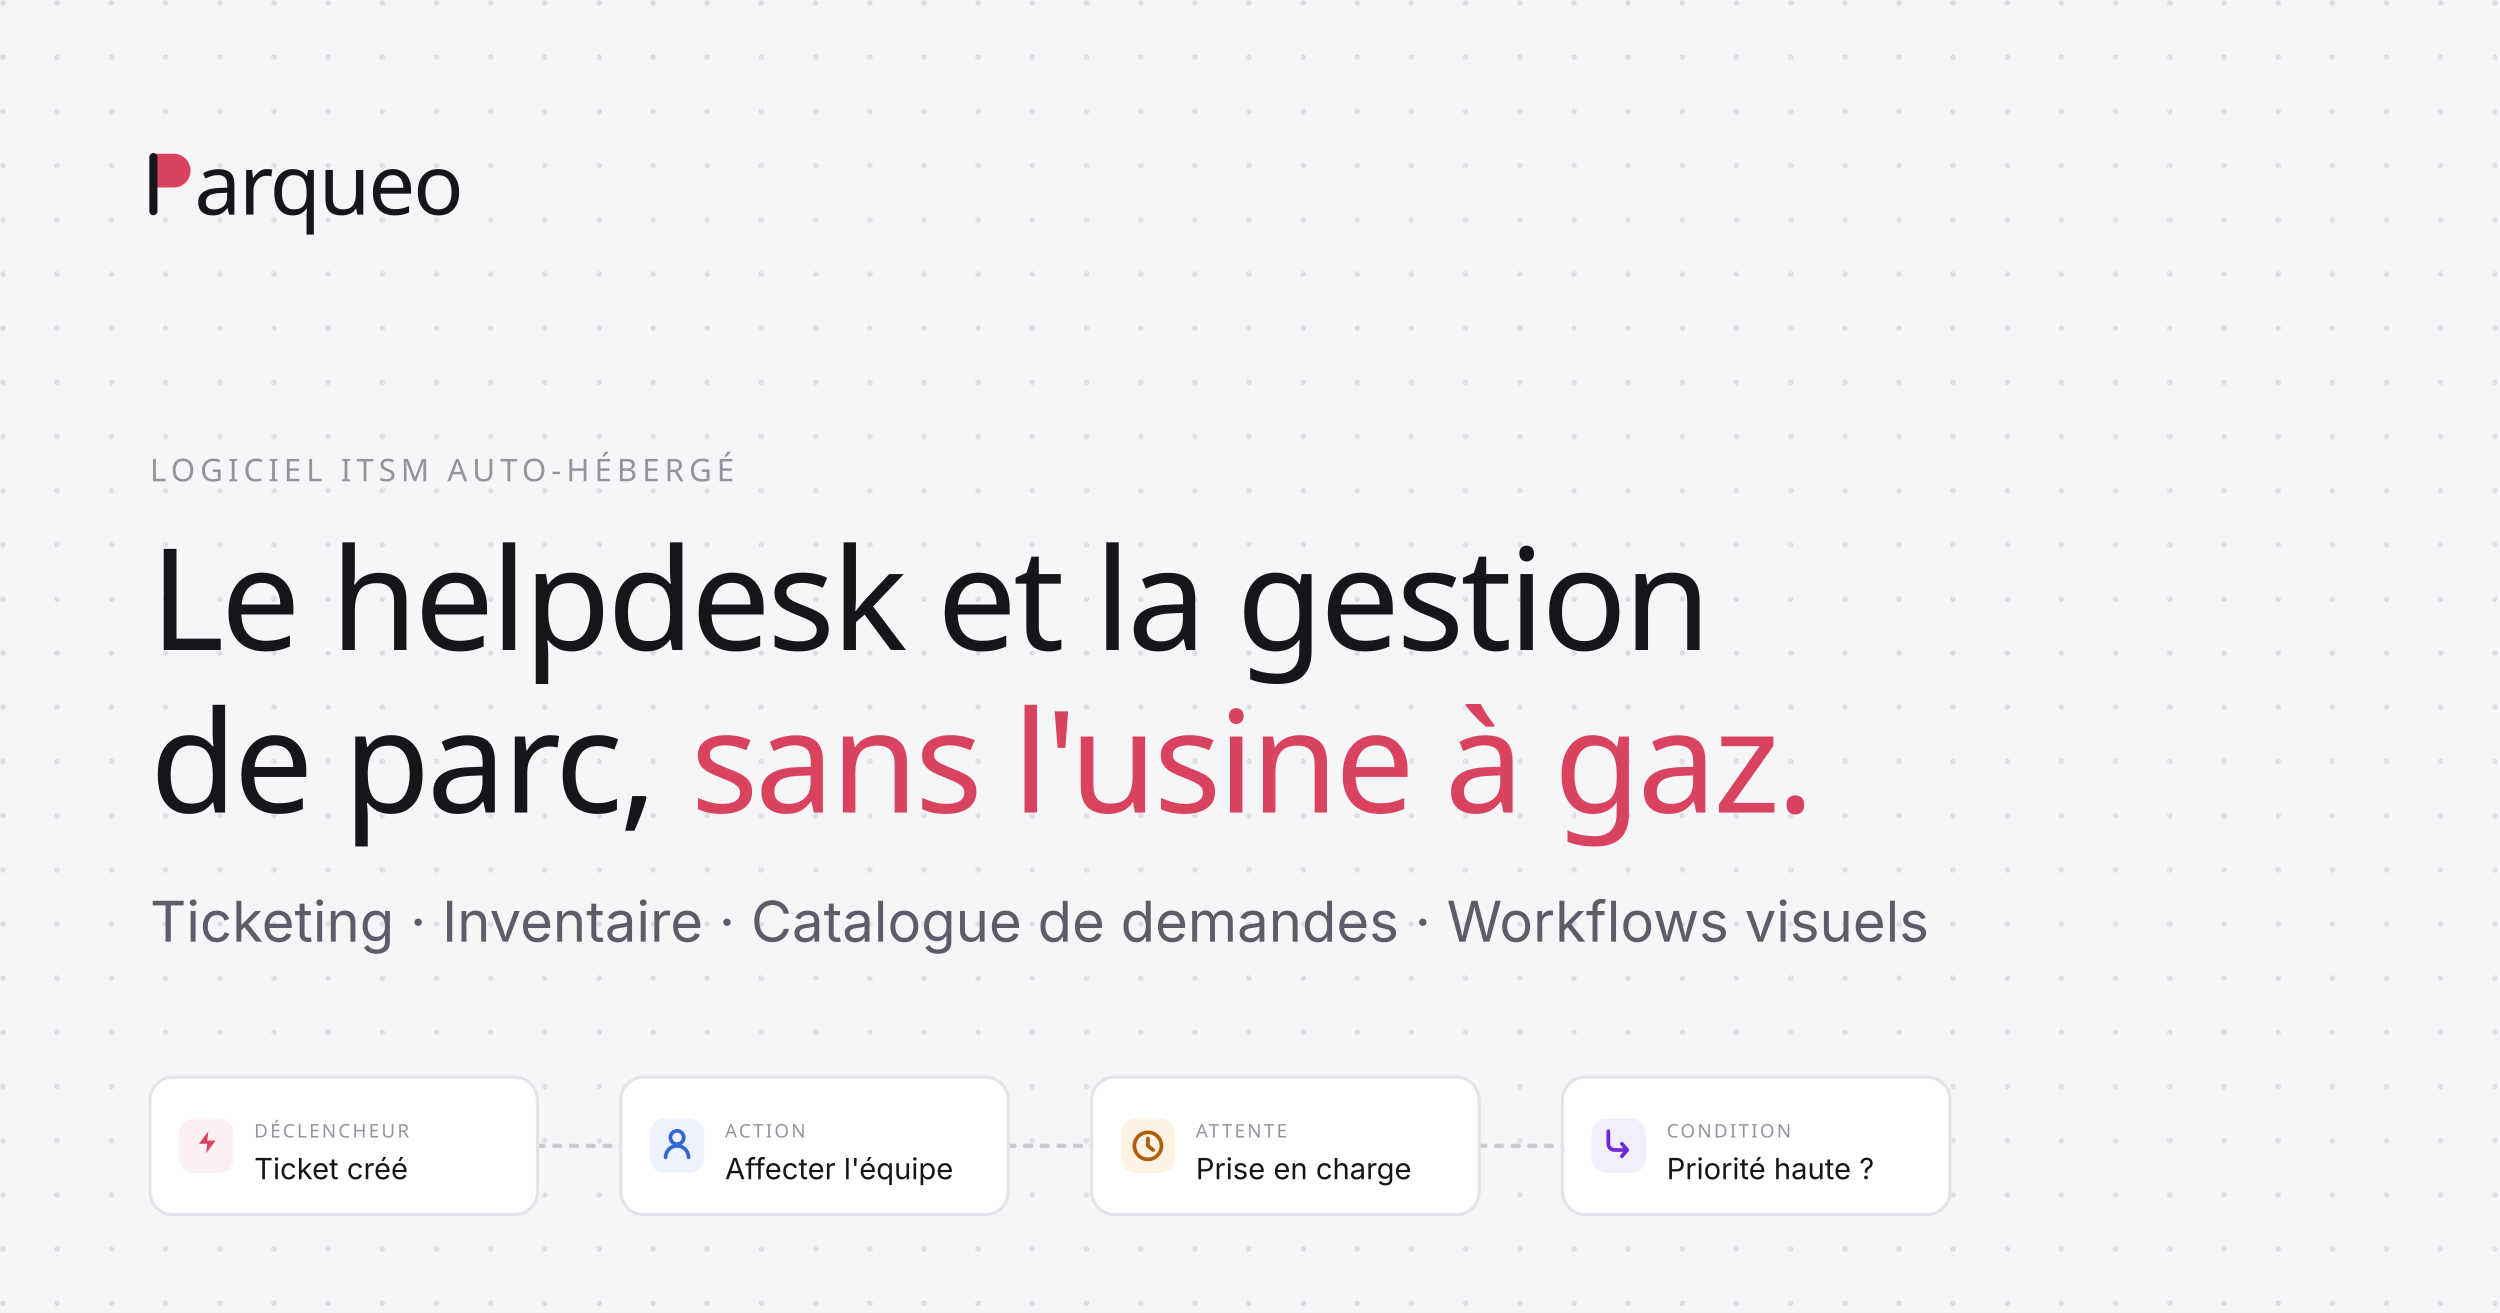
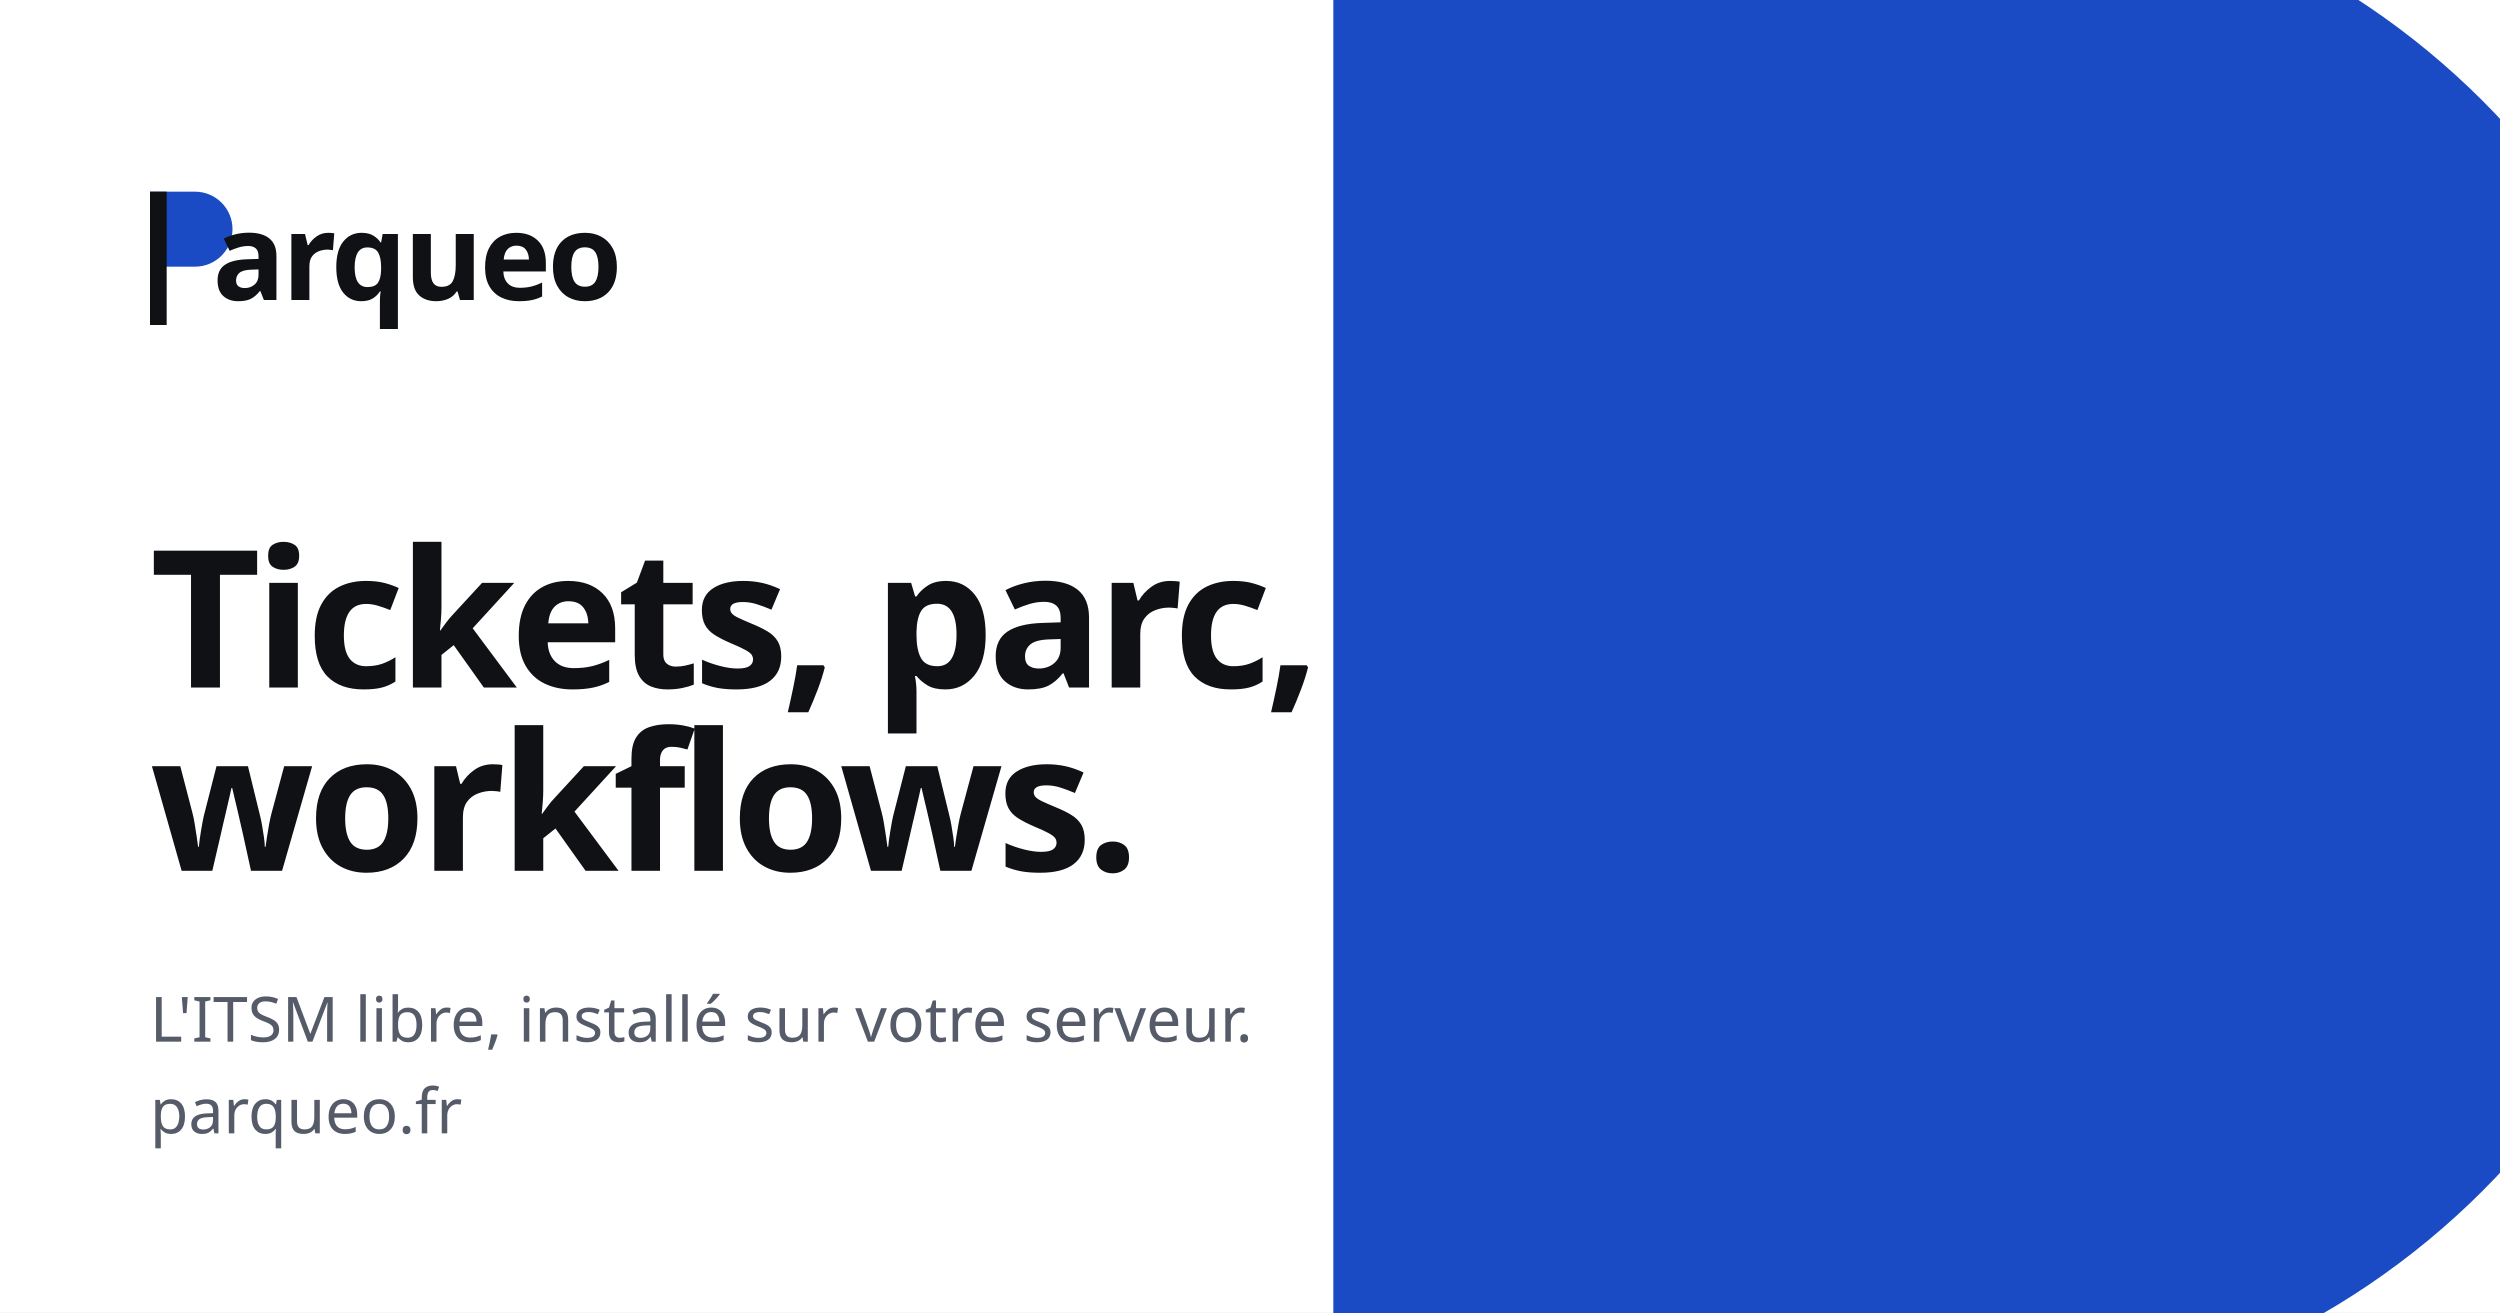
<svg xmlns="http://www.w3.org/2000/svg" width="1200" height="630" viewBox="0 0 1200 630">
-   <defs>
-     <pattern id="dots" width="26" height="26" patternUnits="userSpaceOnUse">
-       <circle cx="1.5" cy="1.5" r="1.3" fill="#dadae1" />
-     </pattern>
-   </defs>
-   <rect width="1200" height="630" fill="#f6f6f8" />
-   <rect width="1200" height="630" fill="url(#dots)" />
-   <g transform="translate(62.27 68.93) scale(1.6222)">
-     <path d="M7 3h6a5 5 0 0 1 0 10H7z" fill="#d9435f" />
-     <path d="M7 4v16" stroke="#15151b" stroke-width="2.4" stroke-linecap="round" />
+   <style>
+     @font-face { font-family: 'Overpass'; src: url(fonts/overpass.woff2) format('woff2'); font-weight: 100 900; }
+     text { font-family: 'Overpass', system-ui, sans-serif; }
+   </style>
+   <rect width="1200" height="630" fill="#ffffff" />
+   <path d="M640 -60 H930 A370 370 0 0 1 930 680 H640 Z" fill="#1a4bc4" />
+   <g transform="translate(72 92)">
+     <path d="M0 0h24a20 20 0 0 1 0 40H0z" fill="#1a4bc4" transform="scale(.9)" />
+     <rect x="0" y="0" width="8" height="64" fill="#0f1115" />
+     <text fill="#0f1115" x="30" y="52" font-size="58" font-weight="800" letter-spacing="-1.7">arqueo</text>
  </g>
-   <text x="93.3" y="103" font-family="Archivo SemiBold" font-size="40" letter-spacing="-1" fill="#15151b">arqueo</text>
-   <text x="72" y="231" font-family="IBM Plex Mono Medium" font-size="15" letter-spacing="2.4" fill="#93939f">LOGICIEL ITSM AUTO-HÉBERGÉ</text>
-   <text x="72" y="312" font-family="Archivo SemiBold" font-size="68" letter-spacing="-1.7" fill="#15151b">Le helpdesk et la gestion</text>
-   <text x="72" y="390" font-family="Archivo SemiBold" font-size="68" letter-spacing="-1.7" fill="#15151b">de parc, <tspan fill="#d9435f">sans l'usine à gaz.</tspan>
-   </text>
-   <text x="72" y="452" font-family="Inter" font-size="27" fill="#5d5d69">Ticketing · Inventaire · Catalogue de demandes · Workflows visuels</text>
-   <g stroke="#c9c9d3" stroke-width="2" stroke-dasharray="3 5" stroke-linecap="round">
-     <line x1="258" y1="550" x2="298" y2="550" />
-     <line x1="484" y1="550" x2="524" y2="550" />
-     <line x1="710" y1="550" x2="750" y2="550" />
-   </g>
-   <g>
-     <rect x="72" y="517" width="186" height="66" rx="11" fill="#ffffff" stroke="#e3e3e9" stroke-width="1.5" />
-     <rect x="86" y="537" width="26" height="26" rx="7" fill="#fdf0f2" />
-     <path d="M100 543l-4.5 6h4l-.5 4.5 4.5-6h-4z" fill="#d9435f" />
-     <text x="122" y="546" font-family="IBM Plex Mono Medium" font-size="9" letter-spacing="1.1" fill="#93939f">DÉCLENCHEUR</text>
-     <text x="122" y="566" font-family="Inter" font-size="14" fill="#15151b">Ticket créé</text>
-   </g>
-   <g>
-     <rect x="298" y="517" width="186" height="66" rx="11" fill="#ffffff" stroke="#e3e3e9" stroke-width="1.5" />
-     <rect x="312" y="537" width="26" height="26" rx="7" fill="#edf2fc" />
-     <circle cx="325" cy="546" r="3.2" fill="none" stroke="#3467d6" stroke-width="1.8" />
-     <path d="M319.5 555.5a5.5 5.5 0 0 1 11 0" fill="none" stroke="#3467d6" stroke-width="1.8" stroke-linecap="round" />
-     <text x="348" y="546" font-family="IBM Plex Mono Medium" font-size="9" letter-spacing="1.1" fill="#93939f">ACTION</text>
-     <text x="348" y="566" font-family="Inter" font-size="14" fill="#15151b">Affecter l'équipe</text>
-   </g>
-   <g>
-     <rect x="524" y="517" width="186" height="66" rx="11" fill="#ffffff" stroke="#e3e3e9" stroke-width="1.5" />
-     <rect x="538" y="537" width="26" height="26" rx="7" fill="#fdf3e5" />
-     <circle cx="551" cy="550" r="6.5" fill="none" stroke="#b25e09" stroke-width="1.8" />
-     <path d="M551 546.5V550l2.5 2" fill="none" stroke="#b25e09" stroke-width="1.8" stroke-linecap="round" />
-     <text x="574" y="546" font-family="IBM Plex Mono Medium" font-size="9" letter-spacing="1.1" fill="#93939f">ATTENTE</text>
-     <text x="574" y="566" font-family="Inter" font-size="14" fill="#15151b">Prise en charge</text>
-   </g>
-   <g>
-     <rect x="750" y="517" width="186" height="66" rx="11" fill="#ffffff" stroke="#e3e3e9" stroke-width="1.5" />
-     <rect x="764" y="537" width="26" height="26" rx="7" fill="#f3eefc" />
-     <path d="M772 543v6a3 3 0 0 0 3 3h6" fill="none" stroke="#6d28d9" stroke-width="1.8" stroke-linecap="round" stroke-linejoin="round" />
-     <path d="M778.5 549l2.5 3-2.5 3" fill="none" stroke="#6d28d9" stroke-width="1.8" stroke-linecap="round" stroke-linejoin="round" />
-     <text x="800" y="546" font-family="IBM Plex Mono Medium" font-size="9" letter-spacing="1.1" fill="#93939f">CONDITION</text>
-     <text x="800" y="566" font-family="Inter" font-size="14" fill="#15151b">Priorité haute ?</text>
-   </g>
+   <text fill="#0f1115" x="72" y="330" font-size="92" font-weight="800" letter-spacing="-3.2">Tickets, parc,</text>
+   <text fill="#0f1115" x="72" y="418" font-size="92" font-weight="800" letter-spacing="-3.2">workflows.</text>
+   <text x="72" y="500" font-size="30" font-weight="500" fill="#555b68">L'ITSM libre, installé sur votre serveur.</text>
+   <text x="72" y="544" font-size="30" font-weight="500" fill="#555b68">parqueo.fr</text>
</svg>
